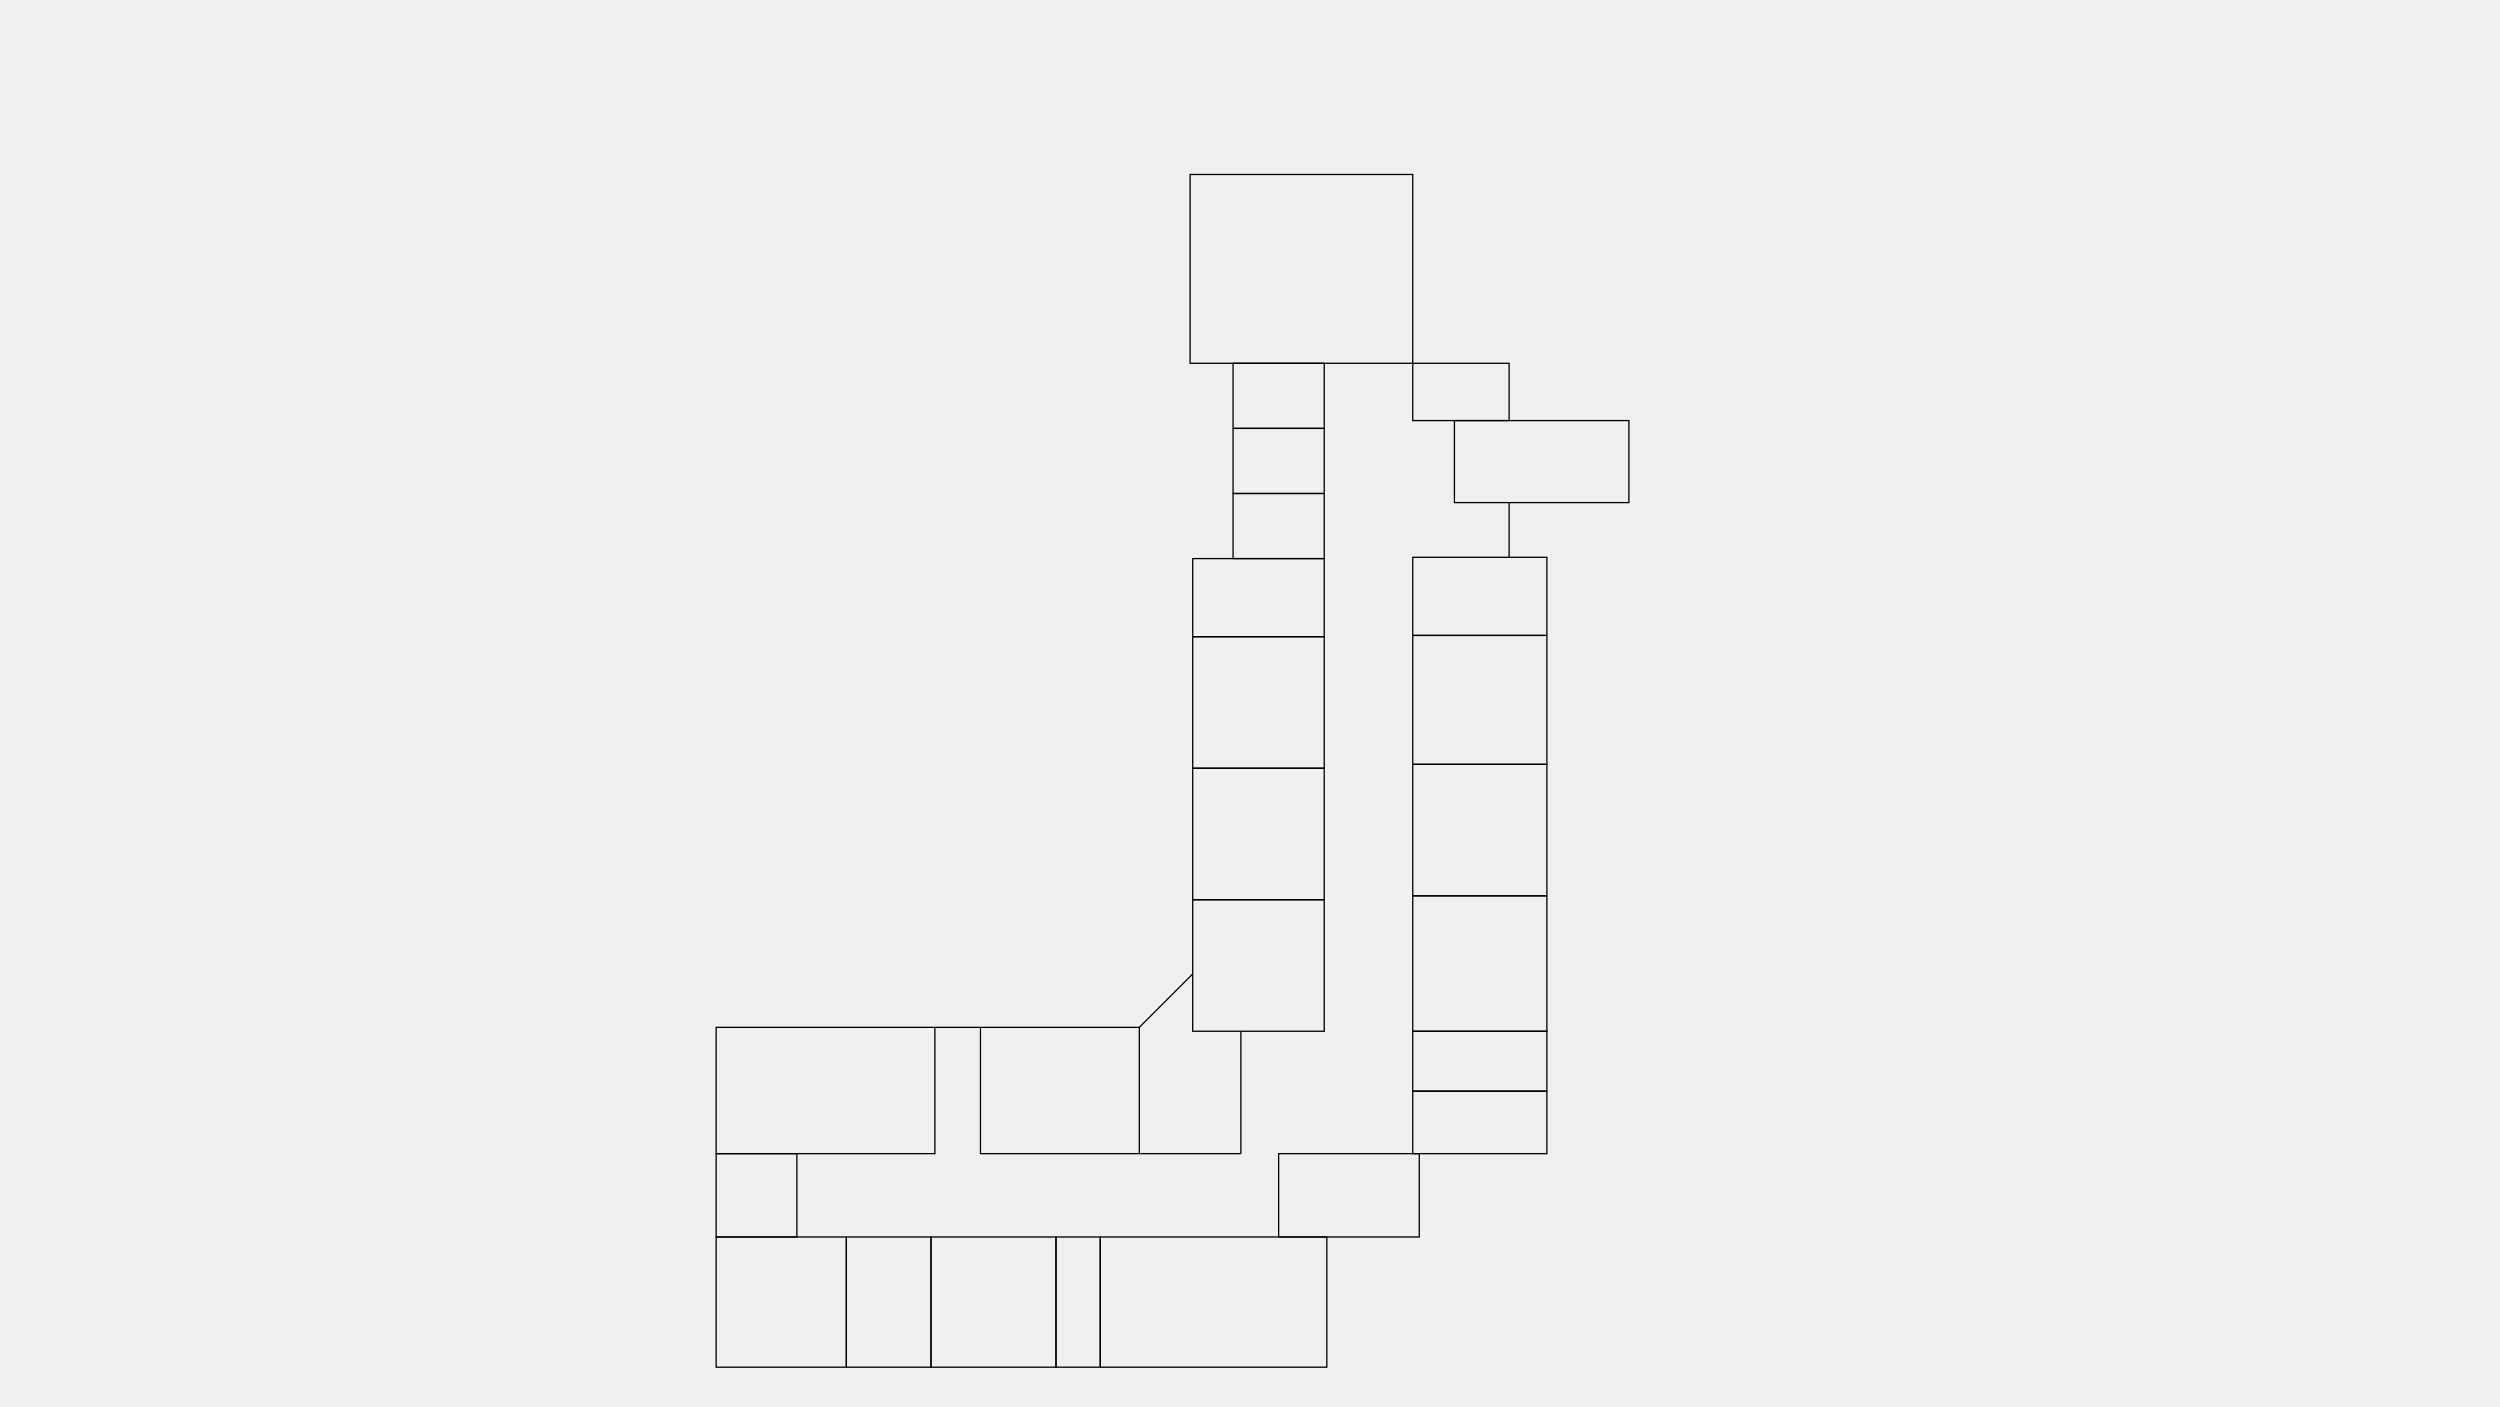
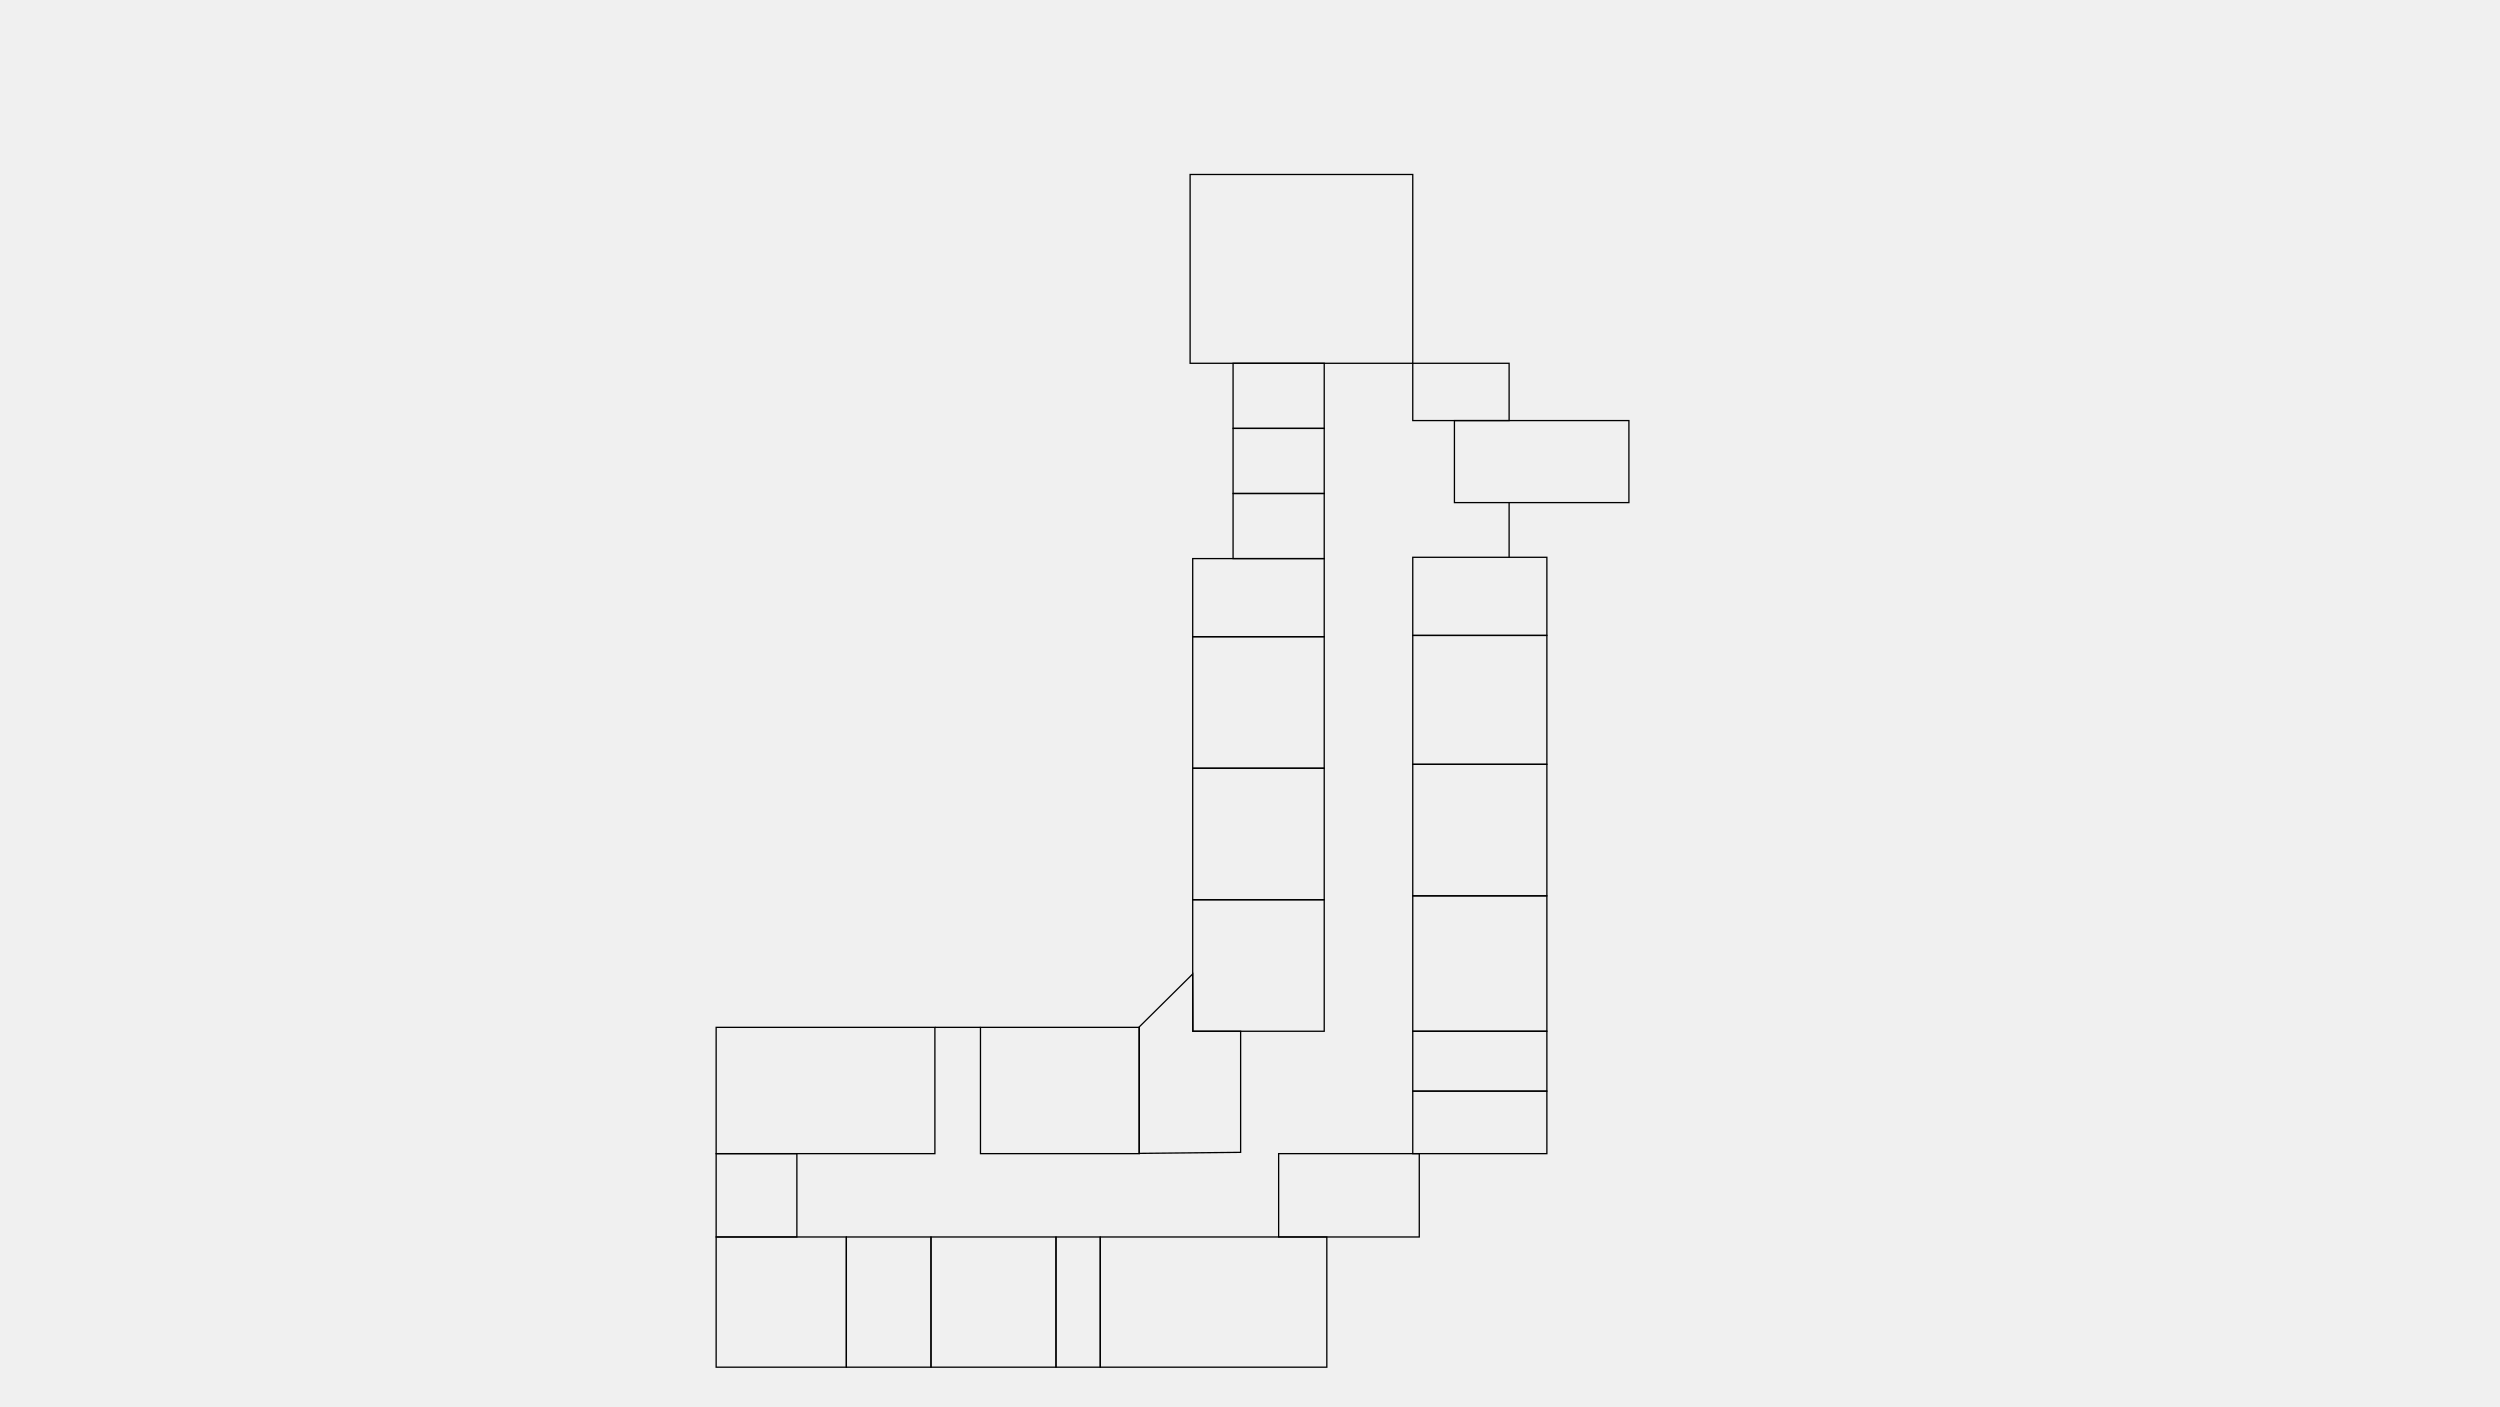
<svg xmlns="http://www.w3.org/2000/svg" width="1920" height="1080" version="1.1">
  <g class="layer">
    <g id="floor0">
-       <rect fill="#000000" fill-opacity="0" height="97" id="r014" stroke="#000000" width="168" x="550" y="789" />
+       <rect fill="#000000" fill-opacity="0" height="97" id="r014" stroke="#000000" transform="matrix(1 0 0 1 0 0)" width="168" x="550" y="789" />
      <rect fill="#000000" fill-opacity="0" height="100" id="r027" stroke="#000000" width="100" x="550" y="950" />
      <rect fill="#000000" fill-opacity="0" height="64" id="rtex1" stroke="#000000" width="62" x="550" y="886" />
      <line fill="none" fill-opacity="0" id="svg_11" stroke="#000000" x1="718" x2="753" y1="789" y2="789" />
      <rect fill="#000000" fill-opacity="0" height="97" id="r012" stroke="#000000" width="122" x="753" y="789" />
      <rect fill="#000000" fill-opacity="0" height="100" id="r025" stroke="#000000" width="65" x="650" y="950" />
-       <rect fill="#000000" fill-opacity="0" height="0" id="svg_14" stroke="#000000" width="0" x="693" y="982" />
-       <rect fill="#000000" fill-opacity="0" height="0" id="svg_15" stroke="#000000" width="0" x="857" y="841" />
+       <rect fill="#000000" fill-opacity="0" id="svg_14" stroke="#000000" x="693" y="982" />
+       <rect fill="#000000" fill-opacity="0" id="svg_15" stroke="#000000" x="857" y="841" />
      <rect fill="#000000" fill-opacity="0" height="100" id="r023" stroke="#000000" width="96" x="715" y="950" />
      <rect fill="#000000" fill-opacity="0" height="100" id="rtex2" stroke="#000000" width="34" x="811" y="950" />
-       <rect fill="#000000" fill-opacity="0" height="100" id="rtex3" stroke="#000000" width="174" x="845" y="950" />
-       <line fill="none" fill-opacity="0" id="svg_21" stroke="#000000" x1="916" x2="875" y1="748" y2="789" />
-       <line fill="none" fill-opacity="0" id="svg_22" stroke="#000000" x1="953" x2="953" y1="792" y2="886" />
-       <line fill="none" fill-opacity="0" id="svg_23" stroke="#000000" x1="875" x2="953" y1="886" y2="886" />
-       <rect fill="none" fill-opacity="0" height="101" id="r008" stroke="#000000" width="101" x="916" y="691" />
+       <rect fill="#000000" fill-opacity="0" height="100" id="rtex3" stroke="#000000" transform="matrix(1 0 0 1 0 0)" width="174" x="845" y="950" />
+       <rect fill="none" fill-opacity="0" height="101" id="r008" stroke="#000000" transform="matrix(1 0 0 1 0 0)" width="101" x="916" y="691" />
      <rect fill="none" fill-opacity="0" height="101" id="r006" stroke="#000000" width="101" x="916" y="590" />
      <rect fill="none" fill-opacity="0" height="101" id="r004" stroke="#000000" width="101" x="916" y="489" />
-       <rect fill="none" fill-opacity="0" height="60" id="rtex4" stroke="#000000" width="101" x="916" y="429" />
-       <rect fill="none" fill-opacity="0" height="50" id="r002" stroke="#000000" width="70" x="947" y="379" />
-       <rect fill="none" fill-opacity="0" height="50" id="r002a" stroke="#000000" width="70" x="947" y="329" />
-       <rect fill="none" fill-opacity="0" height="50" id="r002b" stroke="#000000" width="70" x="947" y="279" />
-       <rect fill="none" fill-opacity="0" height="145" id="r001" stroke="#000000" width="171" x="914" y="134" />
-       <rect fill="none" fill-opacity="0" height="44" id="r003" stroke="#000000" width="74" x="1085" y="279" />
-       <rect fill="none" fill-opacity="0" height="63" id="ladder1" stroke="#000000" width="134" x="1117" y="323" />
+       <rect fill="none" fill-opacity="0" height="60" id="rtex4" stroke="#000000" transform="matrix(1 0 0 1 0 0)" width="101" x="916" y="429" />
+       <rect fill="none" fill-opacity="0" height="50" id="r002" stroke="#000000" transform="matrix(1 0 0 1 0 0)" width="70" x="947" y="379" />
+       <rect fill="none" fill-opacity="0" height="50" id="r002a" stroke="#000000" transform="matrix(1 0 0 1 0 0)" width="70" x="947" y="329" />
+       <rect fill="none" fill-opacity="0" height="50" id="r002b" stroke="#000000" transform="matrix(1 0 0 1 0 0)" width="70" x="947" y="279" />
+       <rect fill="none" fill-opacity="0" height="145" id="r001" stroke="#000000" transform="matrix(1 0 0 1 0 0)" width="171" x="914" y="134" />
+       <rect fill="none" fill-opacity="0" height="44" id="r003" stroke="#000000" transform="matrix(1 0 0 1 0 0)" width="74" x="1085" y="279" />
+       <rect fill="none" fill-opacity="0" height="63" id="ladder1" stroke="#000000" transform="matrix(1 0 0 1 0 0)" width="134" x="1117" y="323" />
      <line fill="none" fill-opacity="0" id="svg_34" stroke="#000000" x1="1159" x2="1159" y1="386" y2="428" />
-       <rect fill="none" fill-opacity="0" height="60" id="r007" stroke="#000000" width="103" x="1085" y="428" />
-       <rect fill="none" fill-opacity="0" height="99" id="r009" stroke="#000000" width="103" x="1085" y="488" />
+       <rect fill="none" fill-opacity="0" height="60" id="r007" stroke="#000000" transform="matrix(1 0 0 1 0 0)" width="103" x="1085" y="428" />
+       <rect fill="none" fill-opacity="0" height="99" id="r009" stroke="#000000" transform="matrix(1 0 0 1 0 0)" width="103" x="1085" y="488" />
      <rect fill="none" fill-opacity="0" height="101" id="r011" stroke="#000000" width="103" x="1085" y="587" />
-       <rect fill="none" fill-opacity="0" height="104" id="r013" stroke="#000000" width="103" x="1085" y="688" />
-       <rect fill="none" fill-opacity="0" height="46" id="r015" stroke="#000000" width="103" x="1085" y="792" />
-       <rect fill="none" fill-opacity="0" height="48" id="r017" stroke="#000000" width="103" x="1085" y="838" />
-       <rect fill="none" fill-opacity="0" height="64" id="ladder2" stroke="#000000" width="108" x="982" y="886" />
+       <rect fill="none" fill-opacity="0" height="104" id="r013" stroke="#000000" transform="matrix(1 0 0 1 0 0)" width="103" x="1085" y="688" />
+       <rect fill="none" fill-opacity="0" height="46" id="r015" stroke="#000000" transform="matrix(1 0 0 1 0 0)" width="103" x="1085" y="792" />
+       <rect fill="none" fill-opacity="0" height="48" id="r017" stroke="#000000" transform="matrix(1 0 0 1 0 0)" width="103" x="1085" y="838" />
+       <rect fill="none" fill-opacity="0" height="64" id="ladder2" stroke="#000000" transform="matrix(1 0 0 1 0 0)" width="108" x="982" y="886" />
+       <path d="m916,748l-41.2,40.8l0,97l78,-0.8l0,-93l-36.6,0l-0.2,-44z" fill="#FFFFFF" fill-opacity="0" id="rtex5" stroke="black" transform="matrix(1 0 0 1 0 0)" />
    </g>
  </g>
</svg>
